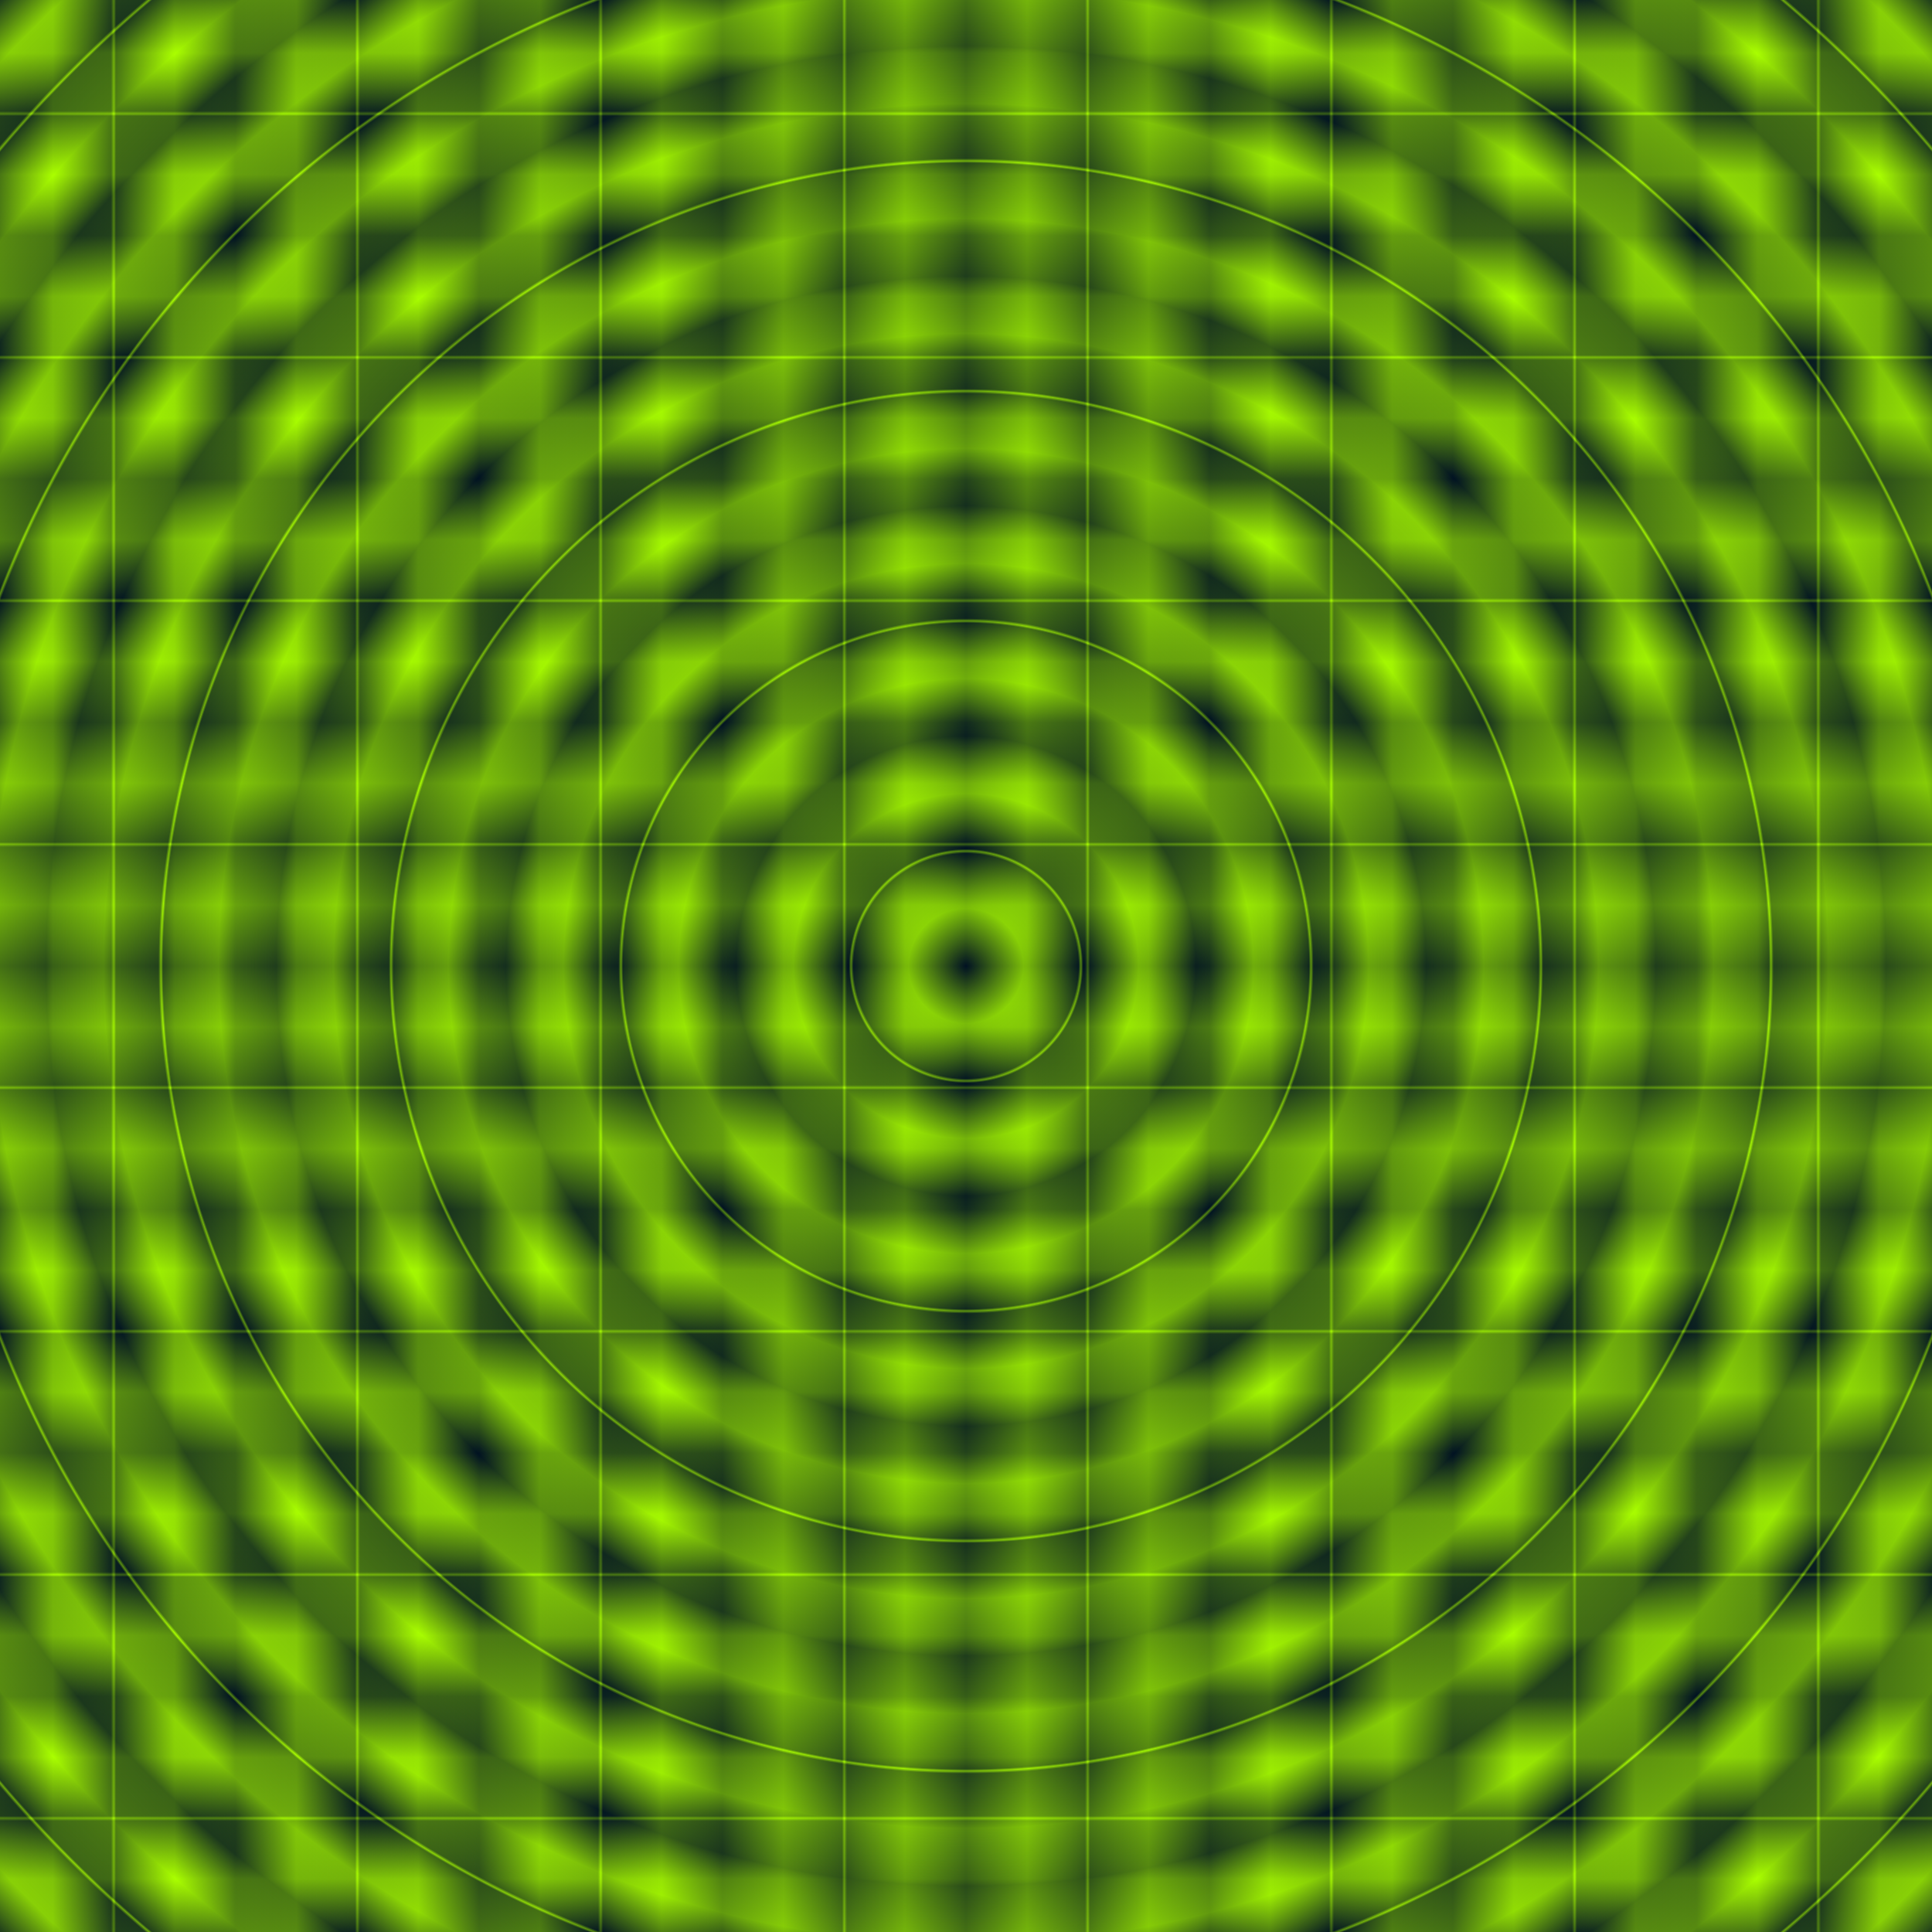
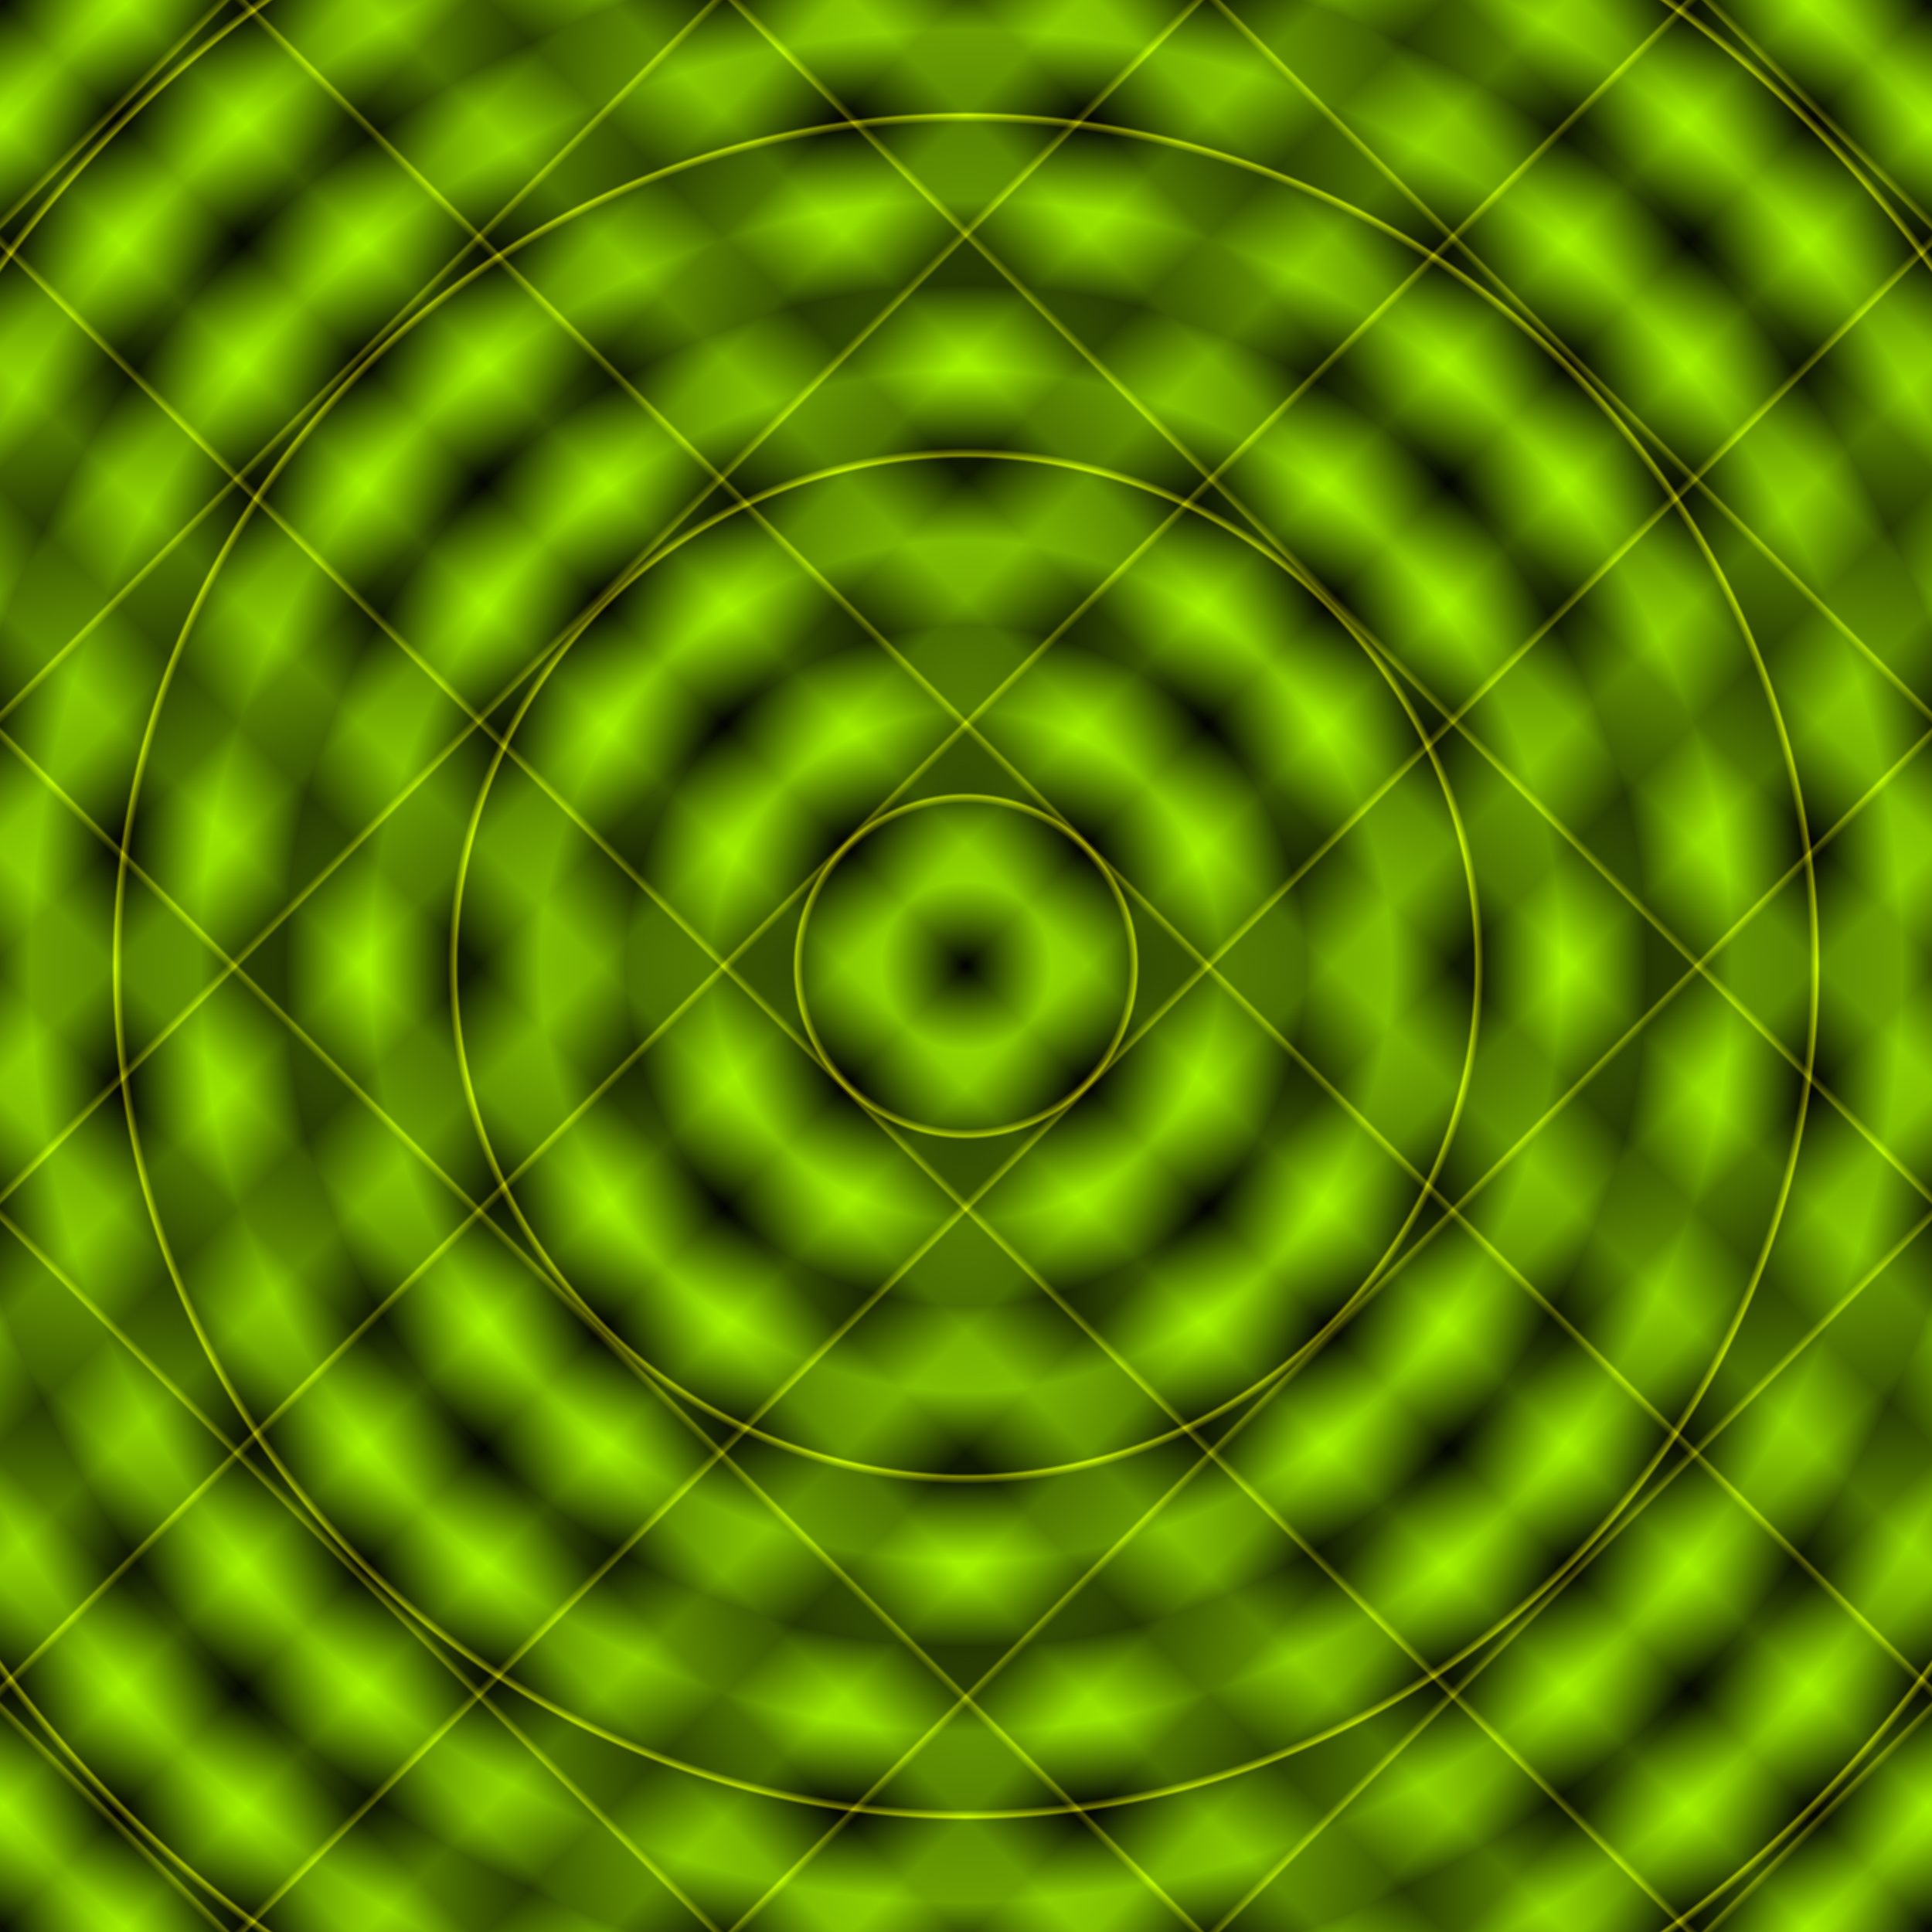
<svg xmlns="http://www.w3.org/2000/svg" xmlns:xlink="http://www.w3.org/1999/xlink" width="210mm" height="210mm" viewBox="0 0 210 210" version="1.1">
  <defs>
-     <linearGradient id="linearGradient7" x1="0%" y1="0%" x2="0%" y2="12.5%" spreadMethod="reflect">
-       <stop offset="0.000" style="stop-color:#001122;stop-opacity:1" />
+     <linearGradient id="linearGradient7" x1="0%" y1="0%" x2="12.5%" y2="12.5%" spreadMethod="reflect">
+       <stop offset="0.000" style="stop-color:#000102;stop-opacity:1" />
      <stop offset="0.250" style="stop-color:#aaff00;stop-opacity:1" />
-       <stop offset="0.489" style="stop-color:#001122;stop-opacity:1" />
-       <stop offset="0.489" style="stop-color:#001122;stop-opacity:1" />
-       <stop offset="0.500" style="stop-color:#aaff00;stop-opacity:1" />
-       <stop offset="0.509" style="stop-color:#001122;stop-opacity:1" />
-       <stop offset="0.509" style="stop-color:#001122;stop-opacity:1" />
+       <stop offset="0.479" style="stop-color:#000102;stop-opacity:1" />
+       <stop offset="0.479" style="stop-color:#000102;stop-opacity:1" />
+       <stop offset="0.500" style="stop-color:#ffff00;stop-opacity:1" />
+       <stop offset="0.509" style="stop-color:#000102;stop-opacity:1" />
+       <stop offset="0.509" style="stop-color:#000102;stop-opacity:1" />
      <stop offset="0.750" style="stop-color:#aaff00;stop-opacity:1" />
-       <stop offset="1.000" style="stop-color:#001122;stop-opacity:1" />
+       <stop offset="1.000" style="stop-color:#000102;stop-opacity:1" />
    </linearGradient>
-     <radialGradient xlink:href="#linearGradient7" id="radialGradient77" cx="105" cy="105" fx="105" fy="105" r="25" gradientUnits="userSpaceOnUse" spreadMethod="reflect" />
+     <radialGradient xlink:href="#linearGradient7" id="radialGradient77" cx="105" cy="105" fx="105" fy="105" r="37" gradientUnits="userSpaceOnUse" spreadMethod="reflect" />
  </defs>
-   <rect y="-210" x="0" height="210" width="210" style="fill:url(#linearGradient7);stroke:none;opacity:1" transform="rotate(90)" />
+   <rect y="0" x="0" height="210" width="210" style="fill:url(#linearGradient7);stroke:none;opacity:1" transform="rotate(90, 105, 105)" />
  <rect y="0" x="0" height="210" width="210" style="fill:url(#linearGradient7);stroke:none;opacity:0.5" transform="rotate(0)" />
  <rect y="0" x="0" height="210" width="210" style="fill:url(#radialGradient77);stroke:none;opacity:0.45" />
</svg>
